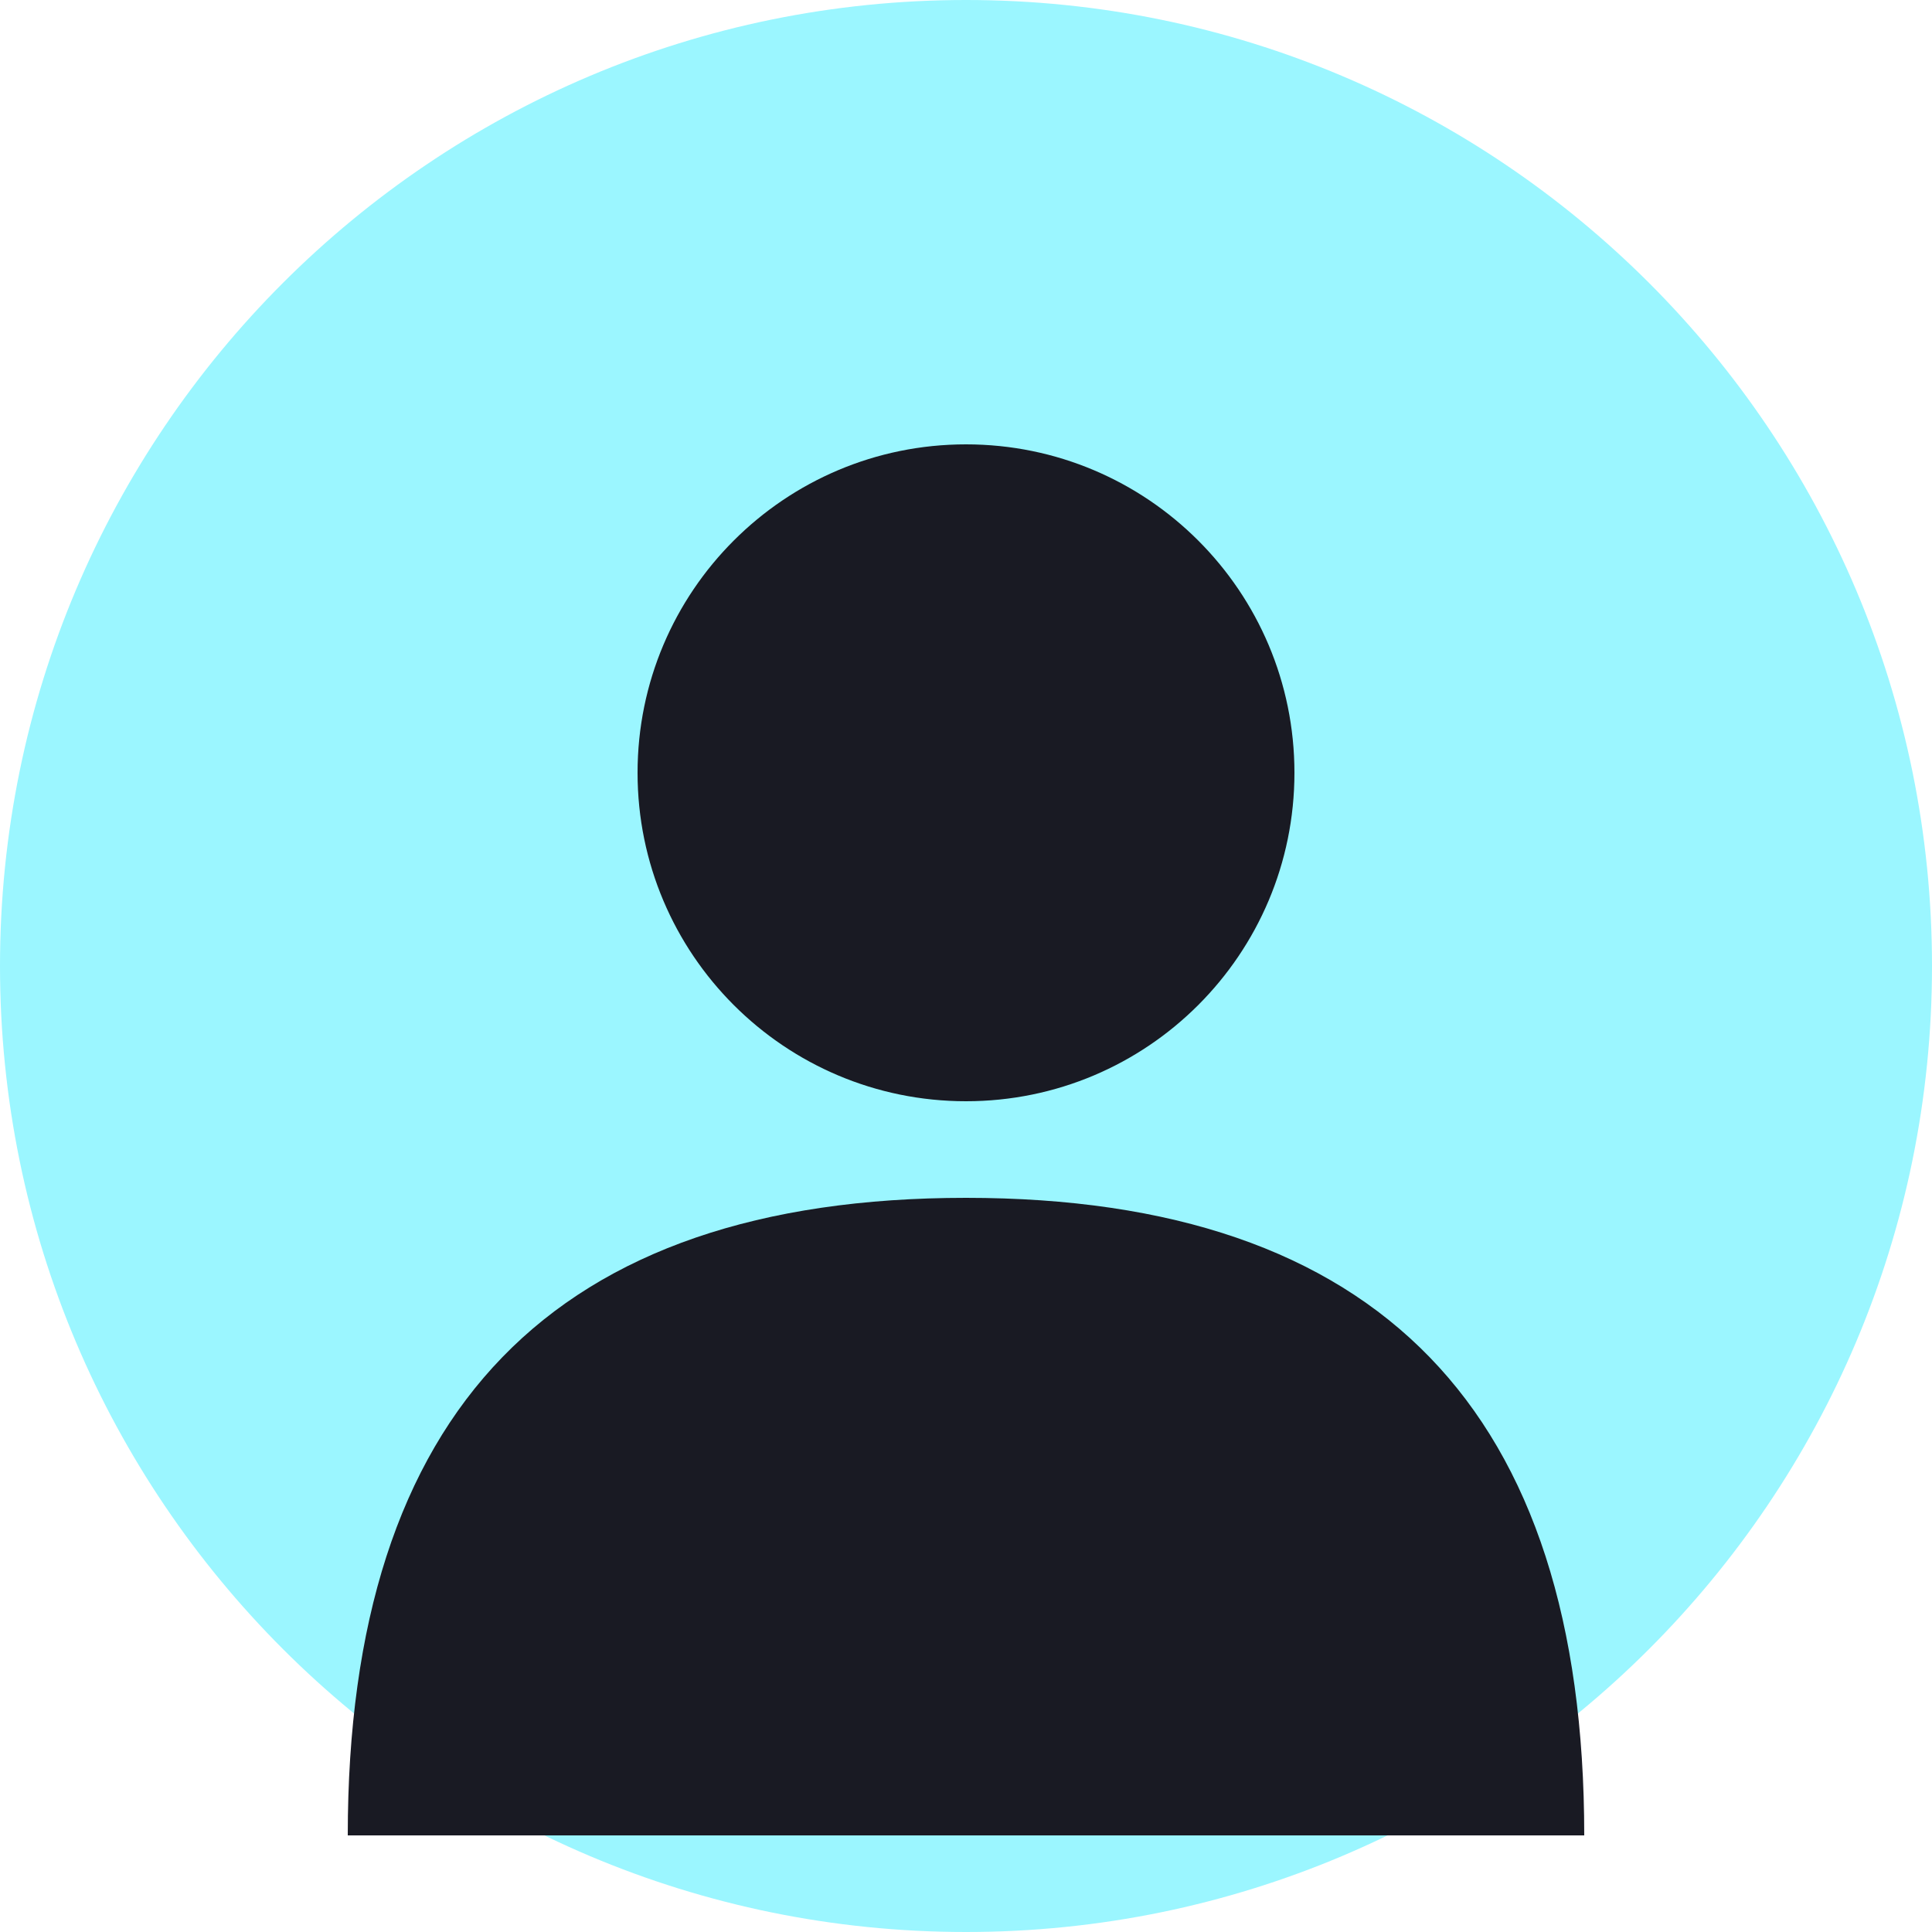
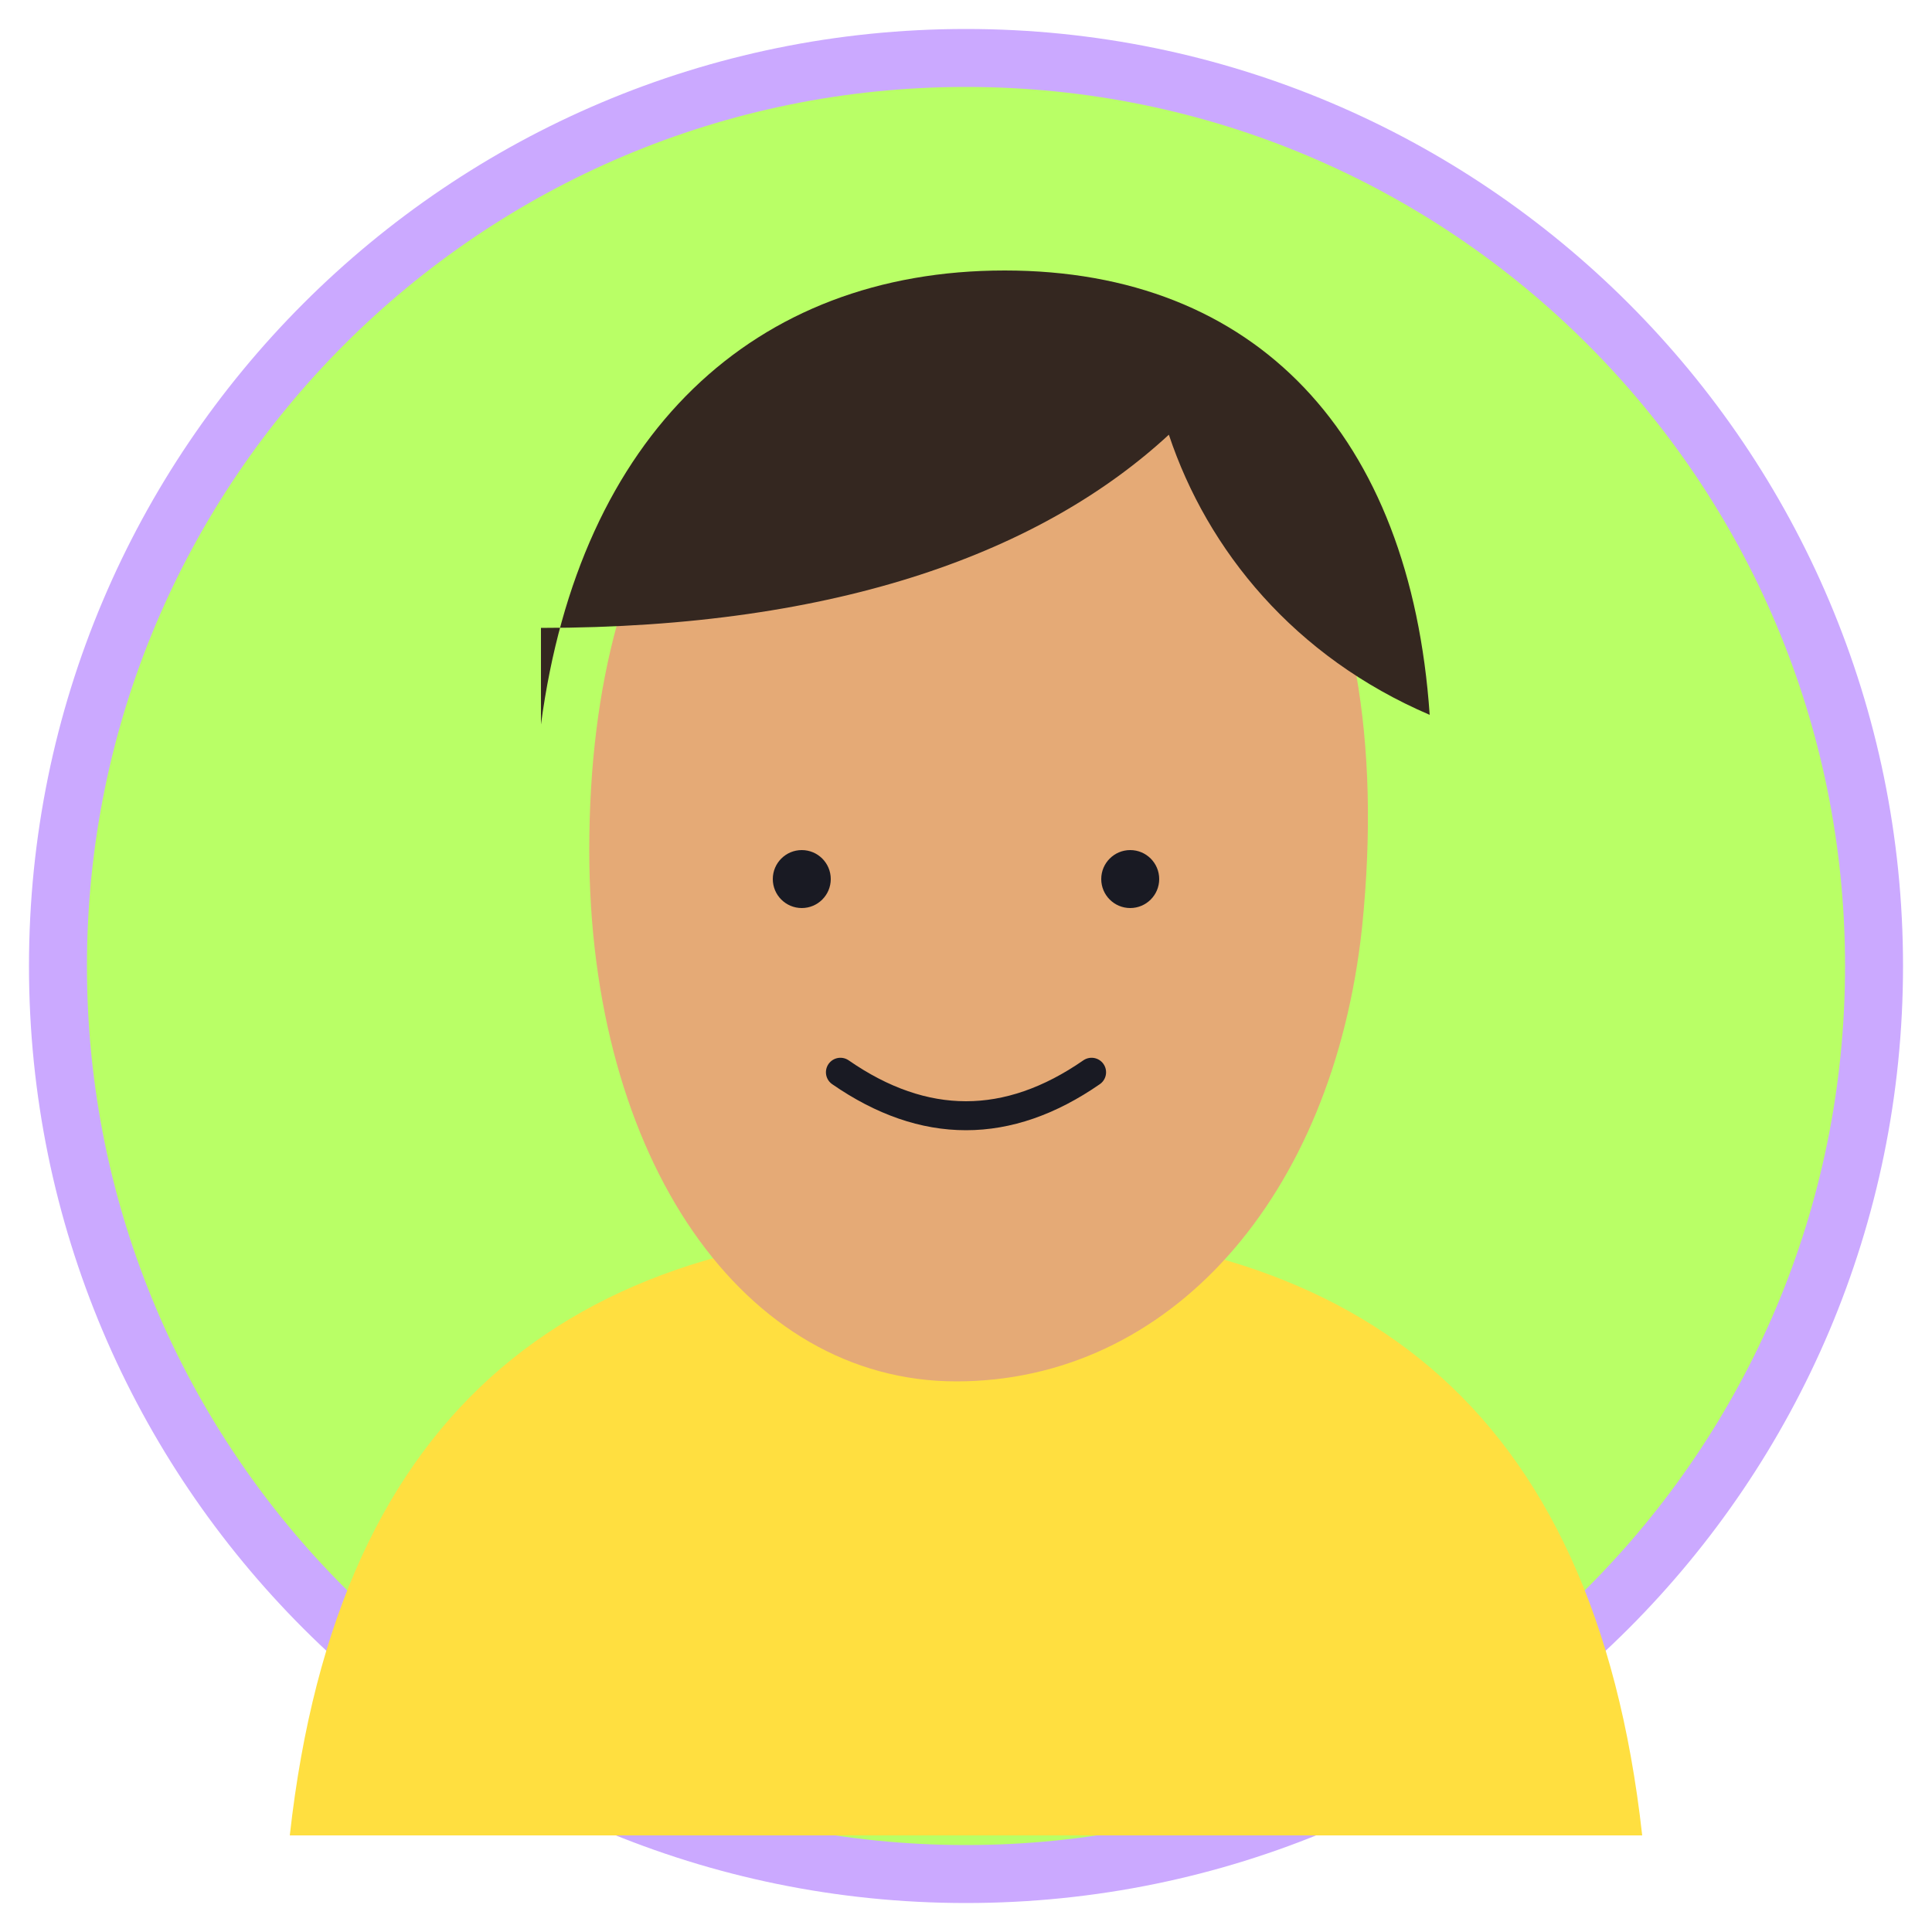
- <svg xmlns="http://www.w3.org/2000/svg" viewBox="0 0 200 200" width="120" height="120">
-   <circle cx="100" cy="100" r="100" fill="#9bf6ff" />
-   <circle cx="100" cy="80" r="34" fill="#191a23" />
-   <path d="M36 190 Q36 124 100 124 Q164 124 164 190 Z" fill="#191a23" />
+ <svg xmlns="http://www.w3.org/2000/svg" viewBox="0 0 200 200">
+   <circle cx="100" cy="100" r="94" fill="#b9ff66" stroke="#cba9ff" stroke-width="6" />
+   <path d="M30 190c5-45 30-63 70-63s65 18 70 63" fill="#ffdf40" />
+   <path d="M61 88c0-35 16-55 40-55 28 0 44 24 40 63-3 28-20 47-42 47S61 120 61 88Z" fill="#e5aa76" />
+   <path d="M56 75c4-30 22-47 48-47 26 0 42 17 44 46-14-6-23-17-27-29-13 12-34 20-65 20Z" fill="#342720" />
+   <circle cx="83" cy="91" r="3" fill="#191a23" />
+   <circle cx="117" cy="91" r="3" fill="#191a23" />
+   <path d="M87 111q13 9 26 0" stroke="#191a23" stroke-width="3" stroke-linecap="round" fill="none" />
</svg>
